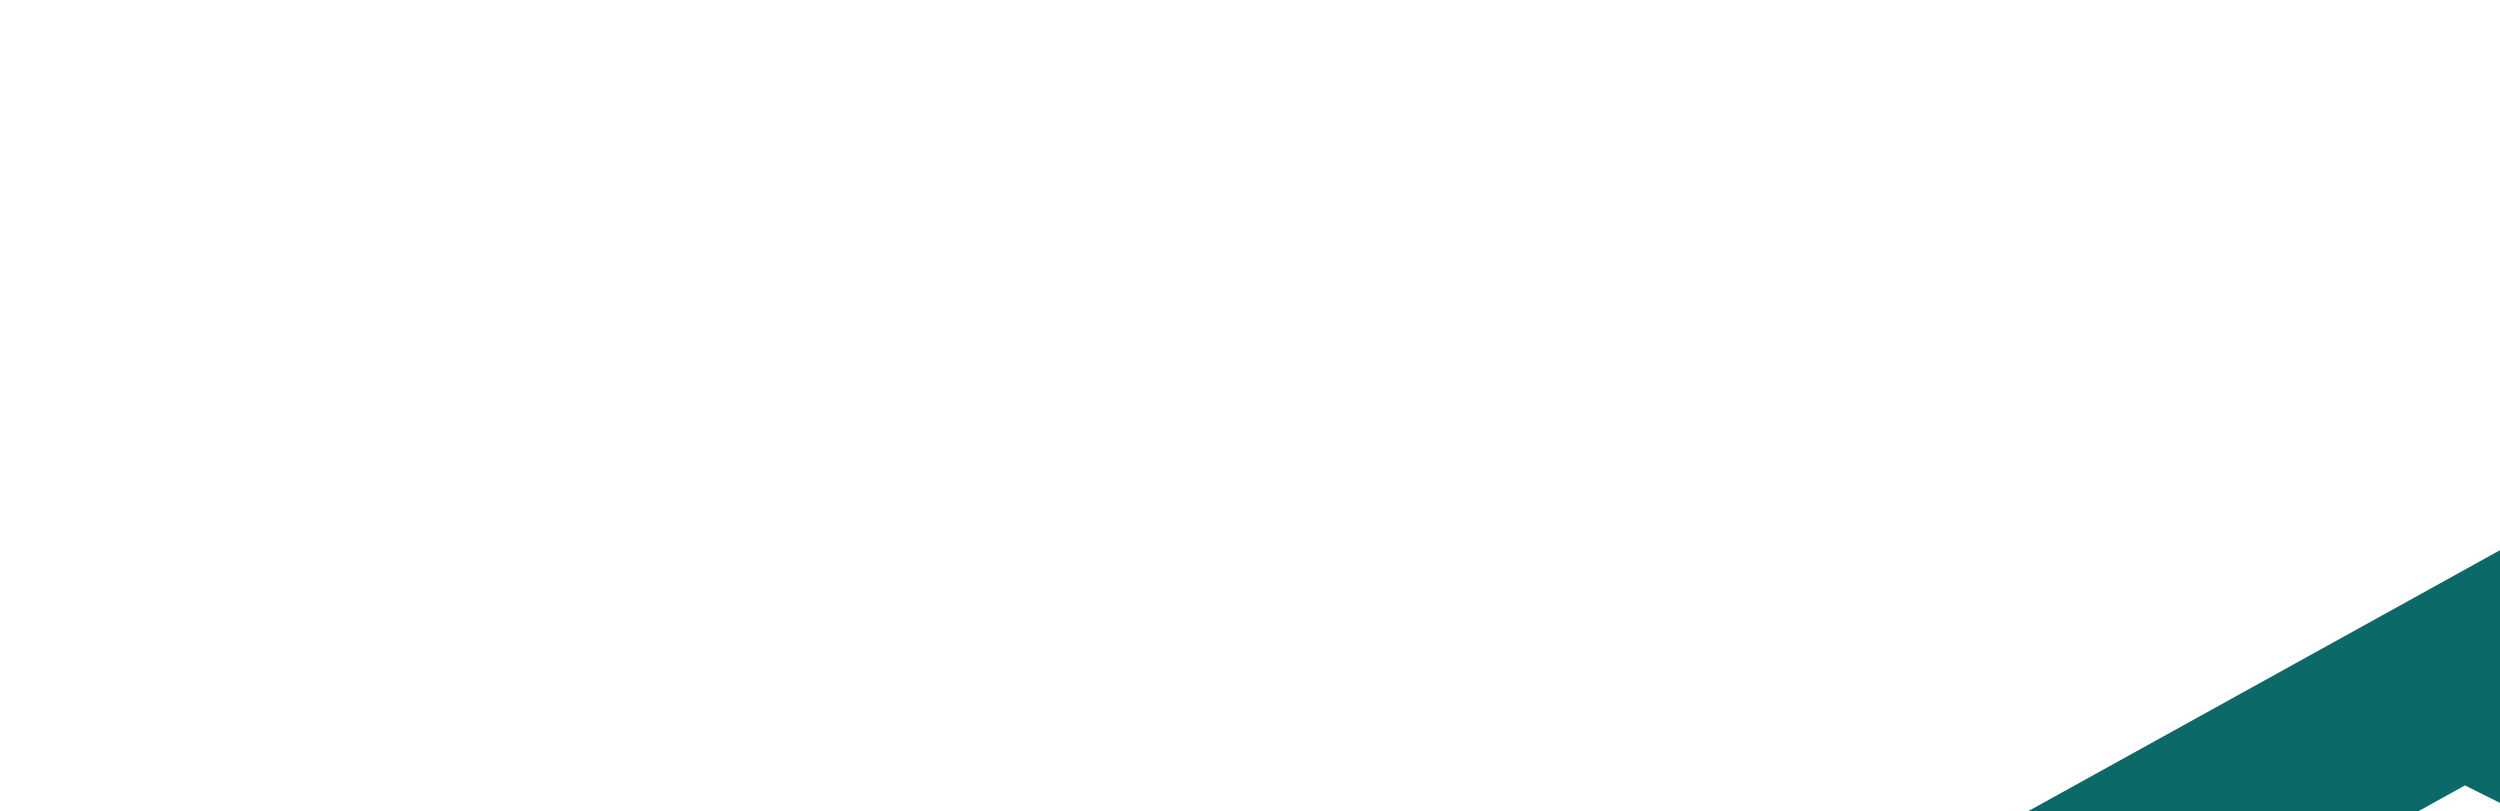
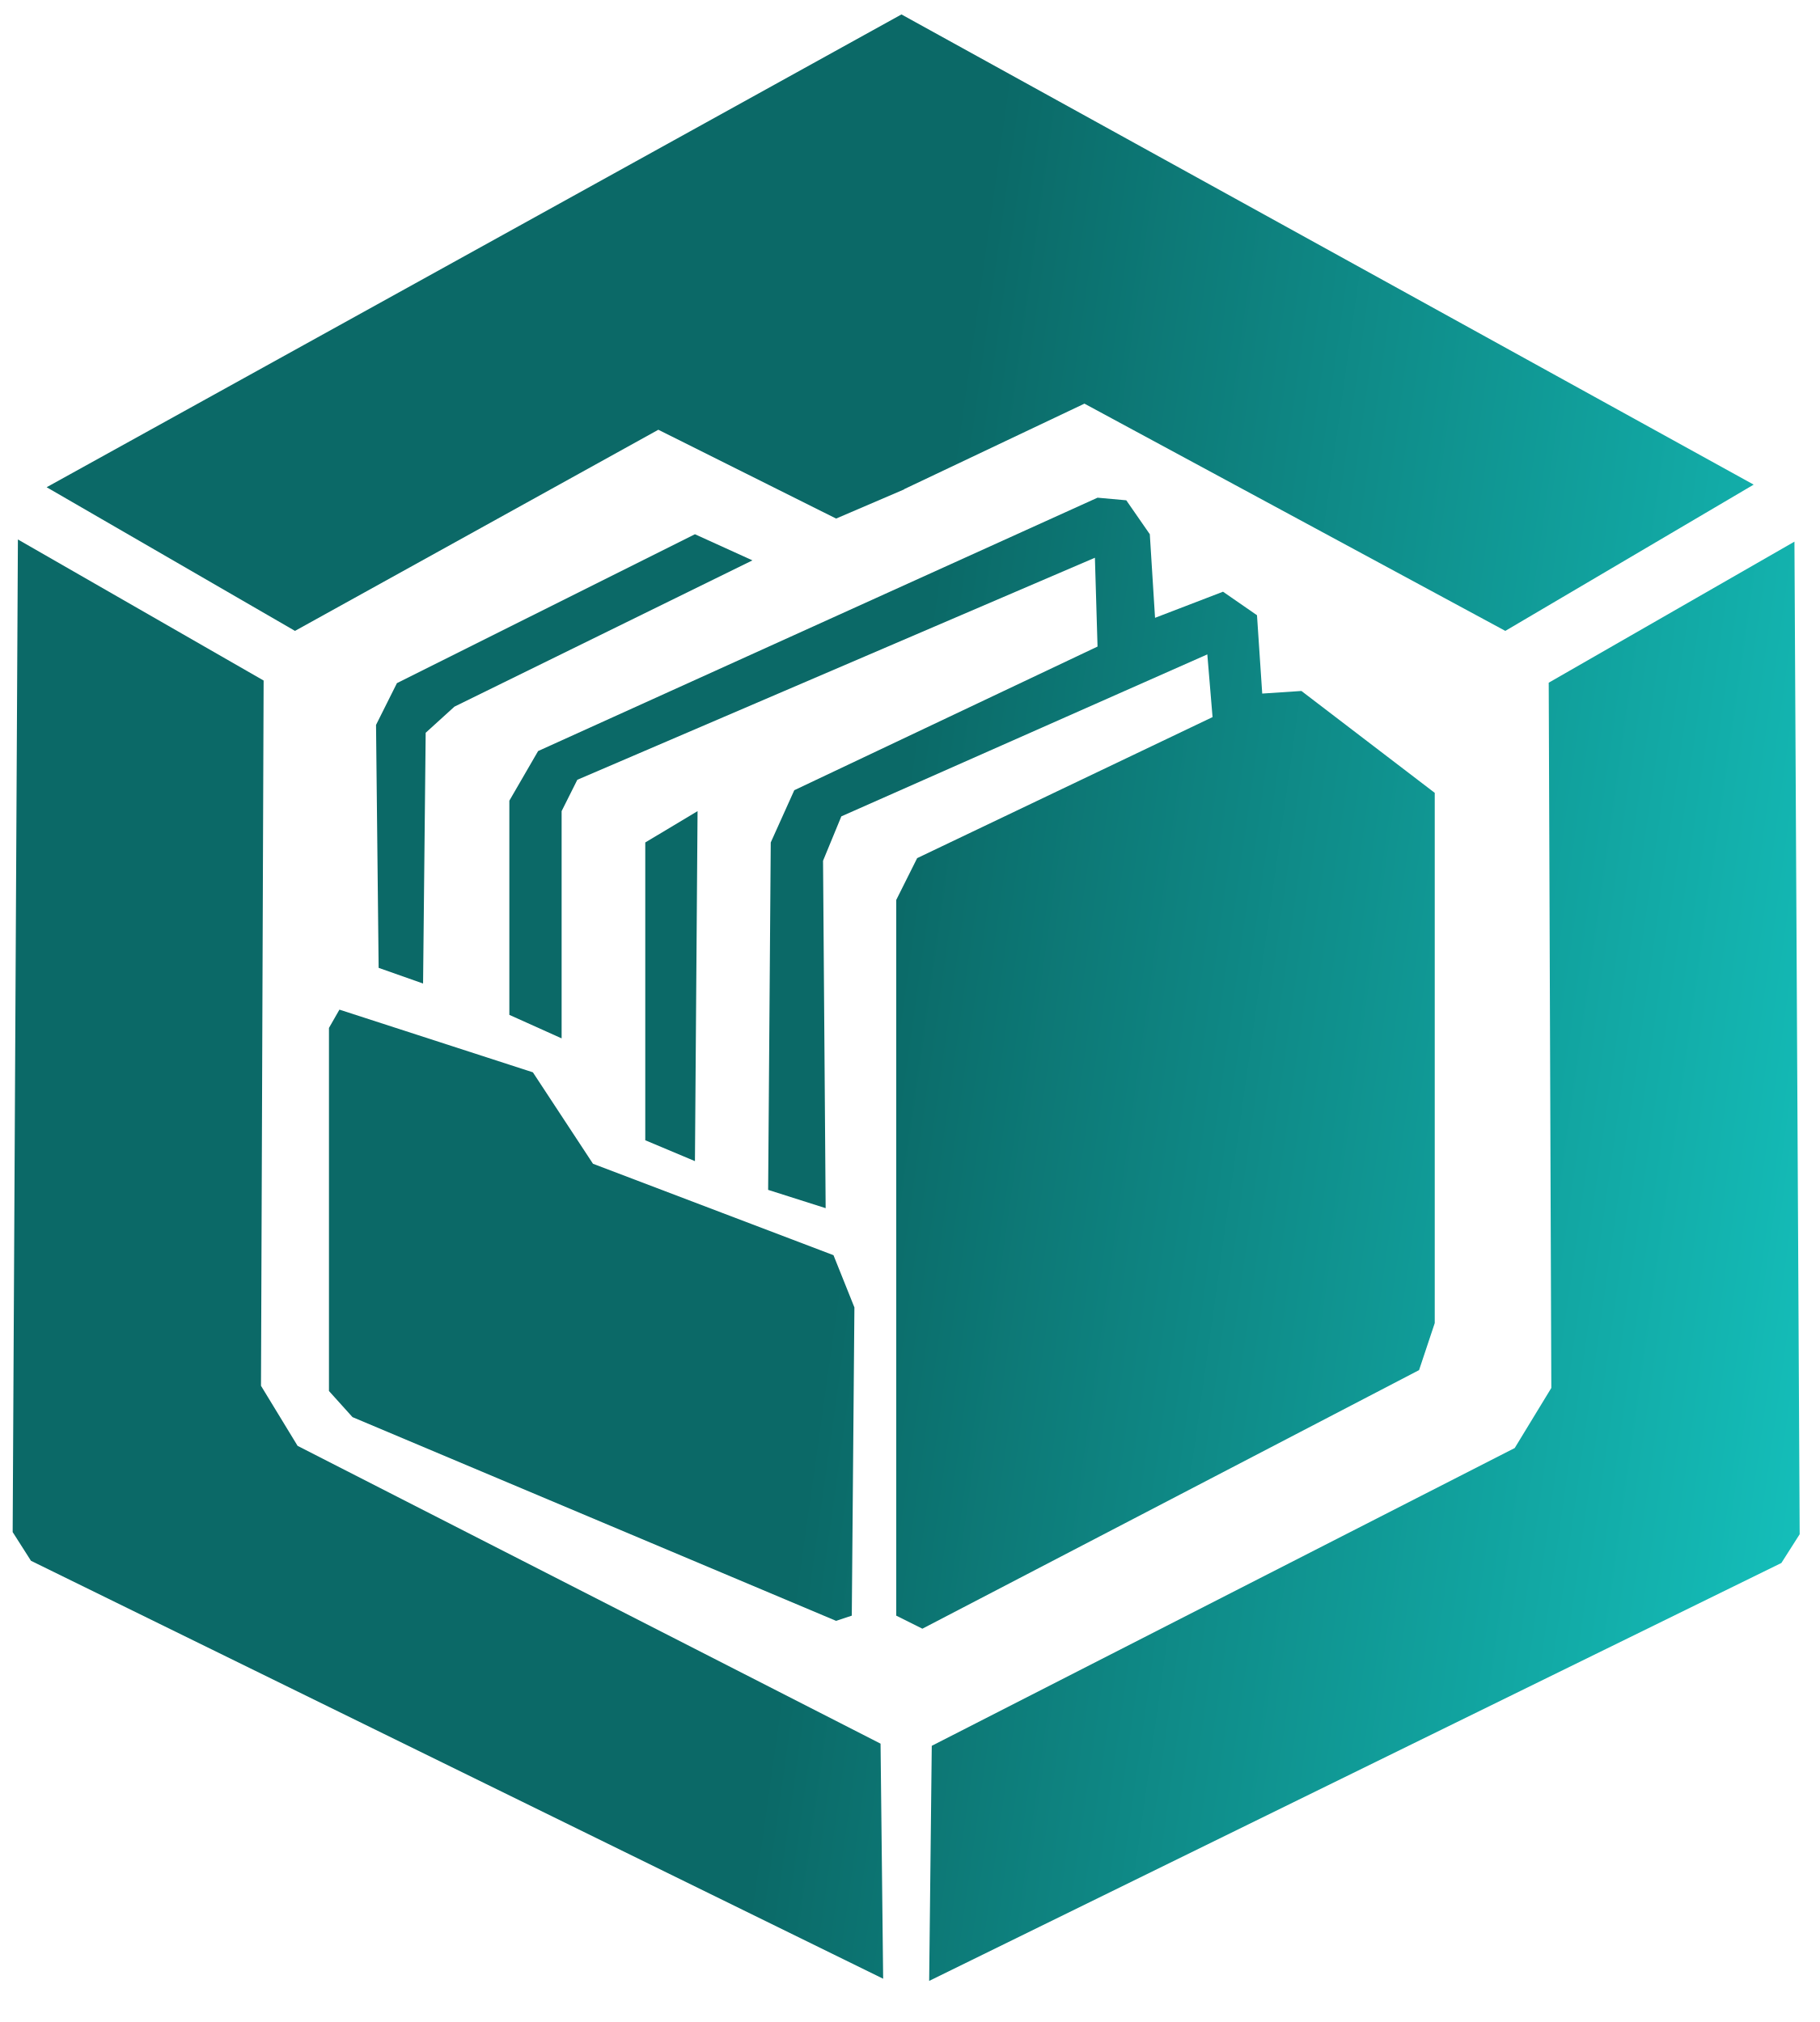
- <svg xmlns="http://www.w3.org/2000/svg" width="148" height="48" viewBox="0 0 148 48" fill="none">
-   <g transform="translate(10, 0) scale(1.15)">
-     <path d="M92.859 44.773L102.58 50.353L102.477 78.257L103.925 80.634L126.987 92.415L127.09 101.717L93.376 85.181L92.653 84.044L92.859 44.773Z" fill="url(#logoGrad)" />
-     <path d="M127.814 24L93.997 42.706L103.821 48.39L118.196 40.432L125.228 43.946L127.922 42.791V42.782L135.053 39.398L151.703 48.39L161.528 42.602L127.814 24Z" fill="url(#logoGrad)" />
-     <path d="M105.166 64.098V78.464L106.096 79.497L125.229 87.558L125.849 87.351L125.952 75.156L125.125 73.09L115.611 69.472L113.232 65.855L105.579 63.375L105.166 64.098Z" fill="url(#logoGrad)" />
-     <path d="M107.131 61.721L108.889 62.342L108.992 52.42L110.13 51.387L121.919 45.599L119.644 44.566L107.855 50.457L107.027 52.11L107.131 61.721Z" fill="url(#logoGrad)" />
-     <path d="M112.302 63.582V55.107L113.439 53.144L135.57 43.119L136.708 43.223L137.639 44.566L137.845 47.873L140.534 46.84L141.879 47.77L142.086 50.87L143.637 50.767L148.911 54.797V75.777L148.291 77.637L128.641 87.868L127.607 87.352V59.035L128.435 57.381L140.121 51.8L139.914 49.32L125.436 55.727L124.712 57.484L124.815 71.23L122.54 70.506L122.643 56.761L123.574 54.694L135.57 49.01L135.467 45.496L114.99 54.281L114.37 55.521V64.512L112.302 63.582Z" fill="url(#logoGrad)" />
-     <path d="M117.679 68.542L119.644 69.369L119.747 55.521L117.679 56.761V68.542Z" fill="url(#logoGrad)" />
-     <path d="M163.141 44.859L153.419 50.44L153.523 78.343L152.075 80.72L129.013 92.502L128.91 101.803L162.623 85.267L163.347 84.131L163.141 44.859Z" fill="url(#logoGrad)" />
-   </g>
+ <svg xmlns="http://www.w3.org/2000/svg" width="72" height="80" viewBox="0 0 72 80" fill="none">
+   <path d="M0.708 21.344L10.429 26.925L10.325 54.828L11.773 57.205L34.835 68.987L34.938 78.288L1.225 61.752L0.501 60.616L0.708 21.344Z" fill="url(#paint0_linear_2005_670)" />
+   <path d="M35.662 0.571L1.845 19.277L11.67 24.961L26.044 17.003L33.077 20.517L35.77 19.362V19.353L42.901 15.97L59.551 24.961L69.376 19.174L35.662 0.571Z" fill="url(#paint1_linear_2005_670)" />
+   <path d="M13.014 40.67V55.035L13.945 56.068L33.077 64.129L33.697 63.923L33.801 51.728L32.973 49.661L23.459 46.044L21.081 42.426L13.428 39.946L13.014 40.67Z" fill="url(#paint2_linear_2005_670)" />
+   <path d="M14.979 38.293L16.737 38.913L16.84 28.992L17.978 27.958L29.767 22.171L27.492 21.137L15.703 27.028L14.876 28.681L14.979 38.293Z" fill="url(#paint3_linear_2005_670)" />
+   <path d="M20.15 40.153V31.679L21.288 29.715L43.419 19.691L44.556 19.794L45.487 21.137L45.694 24.444L48.383 23.411L49.727 24.341L49.934 27.441L51.485 27.338L56.759 31.369V52.348L56.139 54.208L36.49 64.439L35.456 63.923V35.606L36.283 33.952L47.969 28.372L47.762 25.891L33.284 32.299L32.56 34.056L32.663 47.801L30.388 47.077L30.491 33.332L31.422 31.265L43.419 25.581L43.315 22.067L22.839 30.852L22.218 32.092V41.083L20.15 40.153Z" fill="url(#paint4_linear_2005_670)" />
+   <path d="M25.527 45.114L27.492 45.94L27.596 32.092L25.527 33.332V45.114Z" fill="url(#paint5_linear_2005_670)" />
+   <path d="M70.989 21.43L61.268 27.011L61.371 54.914L59.923 57.291L36.861 69.073L36.758 78.374L70.472 61.839L71.196 60.702L70.989 21.43Z" fill="url(#paint6_linear_2005_670)" />
  <defs>
-     <linearGradient id="logoGrad" x1="73.105" y1="68.684" x2="184.307" y2="84.323" gradientUnits="userSpaceOnUse">
+     <linearGradient id="paint0_linear_2005_670" x1="-19.046" y1="45.255" x2="92.155" y2="60.894" gradientUnits="userSpaceOnUse">
+       <stop offset="0.466" stop-color="#0B6967" />
+       <stop offset="1" stop-color="#19EBE5" />
+     </linearGradient>
+     <linearGradient id="paint1_linear_2005_670" x1="-19.046" y1="45.255" x2="92.155" y2="60.894" gradientUnits="userSpaceOnUse">
+       <stop offset="0.466" stop-color="#0B6967" />
+       <stop offset="1" stop-color="#19EBE5" />
+     </linearGradient>
+     <linearGradient id="paint2_linear_2005_670" x1="-19.046" y1="45.255" x2="92.155" y2="60.894" gradientUnits="userSpaceOnUse">
+       <stop offset="0.466" stop-color="#0B6967" />
+       <stop offset="1" stop-color="#19EBE5" />
+     </linearGradient>
+     <linearGradient id="paint3_linear_2005_670" x1="-19.046" y1="45.255" x2="92.155" y2="60.894" gradientUnits="userSpaceOnUse">
+       <stop offset="0.466" stop-color="#0B6967" />
+       <stop offset="1" stop-color="#19EBE5" />
+     </linearGradient>
+     <linearGradient id="paint4_linear_2005_670" x1="-19.046" y1="45.255" x2="92.155" y2="60.894" gradientUnits="userSpaceOnUse">
+       <stop offset="0.466" stop-color="#0B6967" />
+       <stop offset="1" stop-color="#19EBE5" />
+     </linearGradient>
+     <linearGradient id="paint5_linear_2005_670" x1="-19.046" y1="45.255" x2="92.155" y2="60.894" gradientUnits="userSpaceOnUse">
+       <stop offset="0.466" stop-color="#0B6967" />
+       <stop offset="1" stop-color="#19EBE5" />
+     </linearGradient>
+     <linearGradient id="paint6_linear_2005_670" x1="-19.046" y1="45.255" x2="92.155" y2="60.894" gradientUnits="userSpaceOnUse">
      <stop offset="0.466" stop-color="#0B6967" />
      <stop offset="1" stop-color="#19EBE5" />
    </linearGradient>
  </defs>
</svg>
